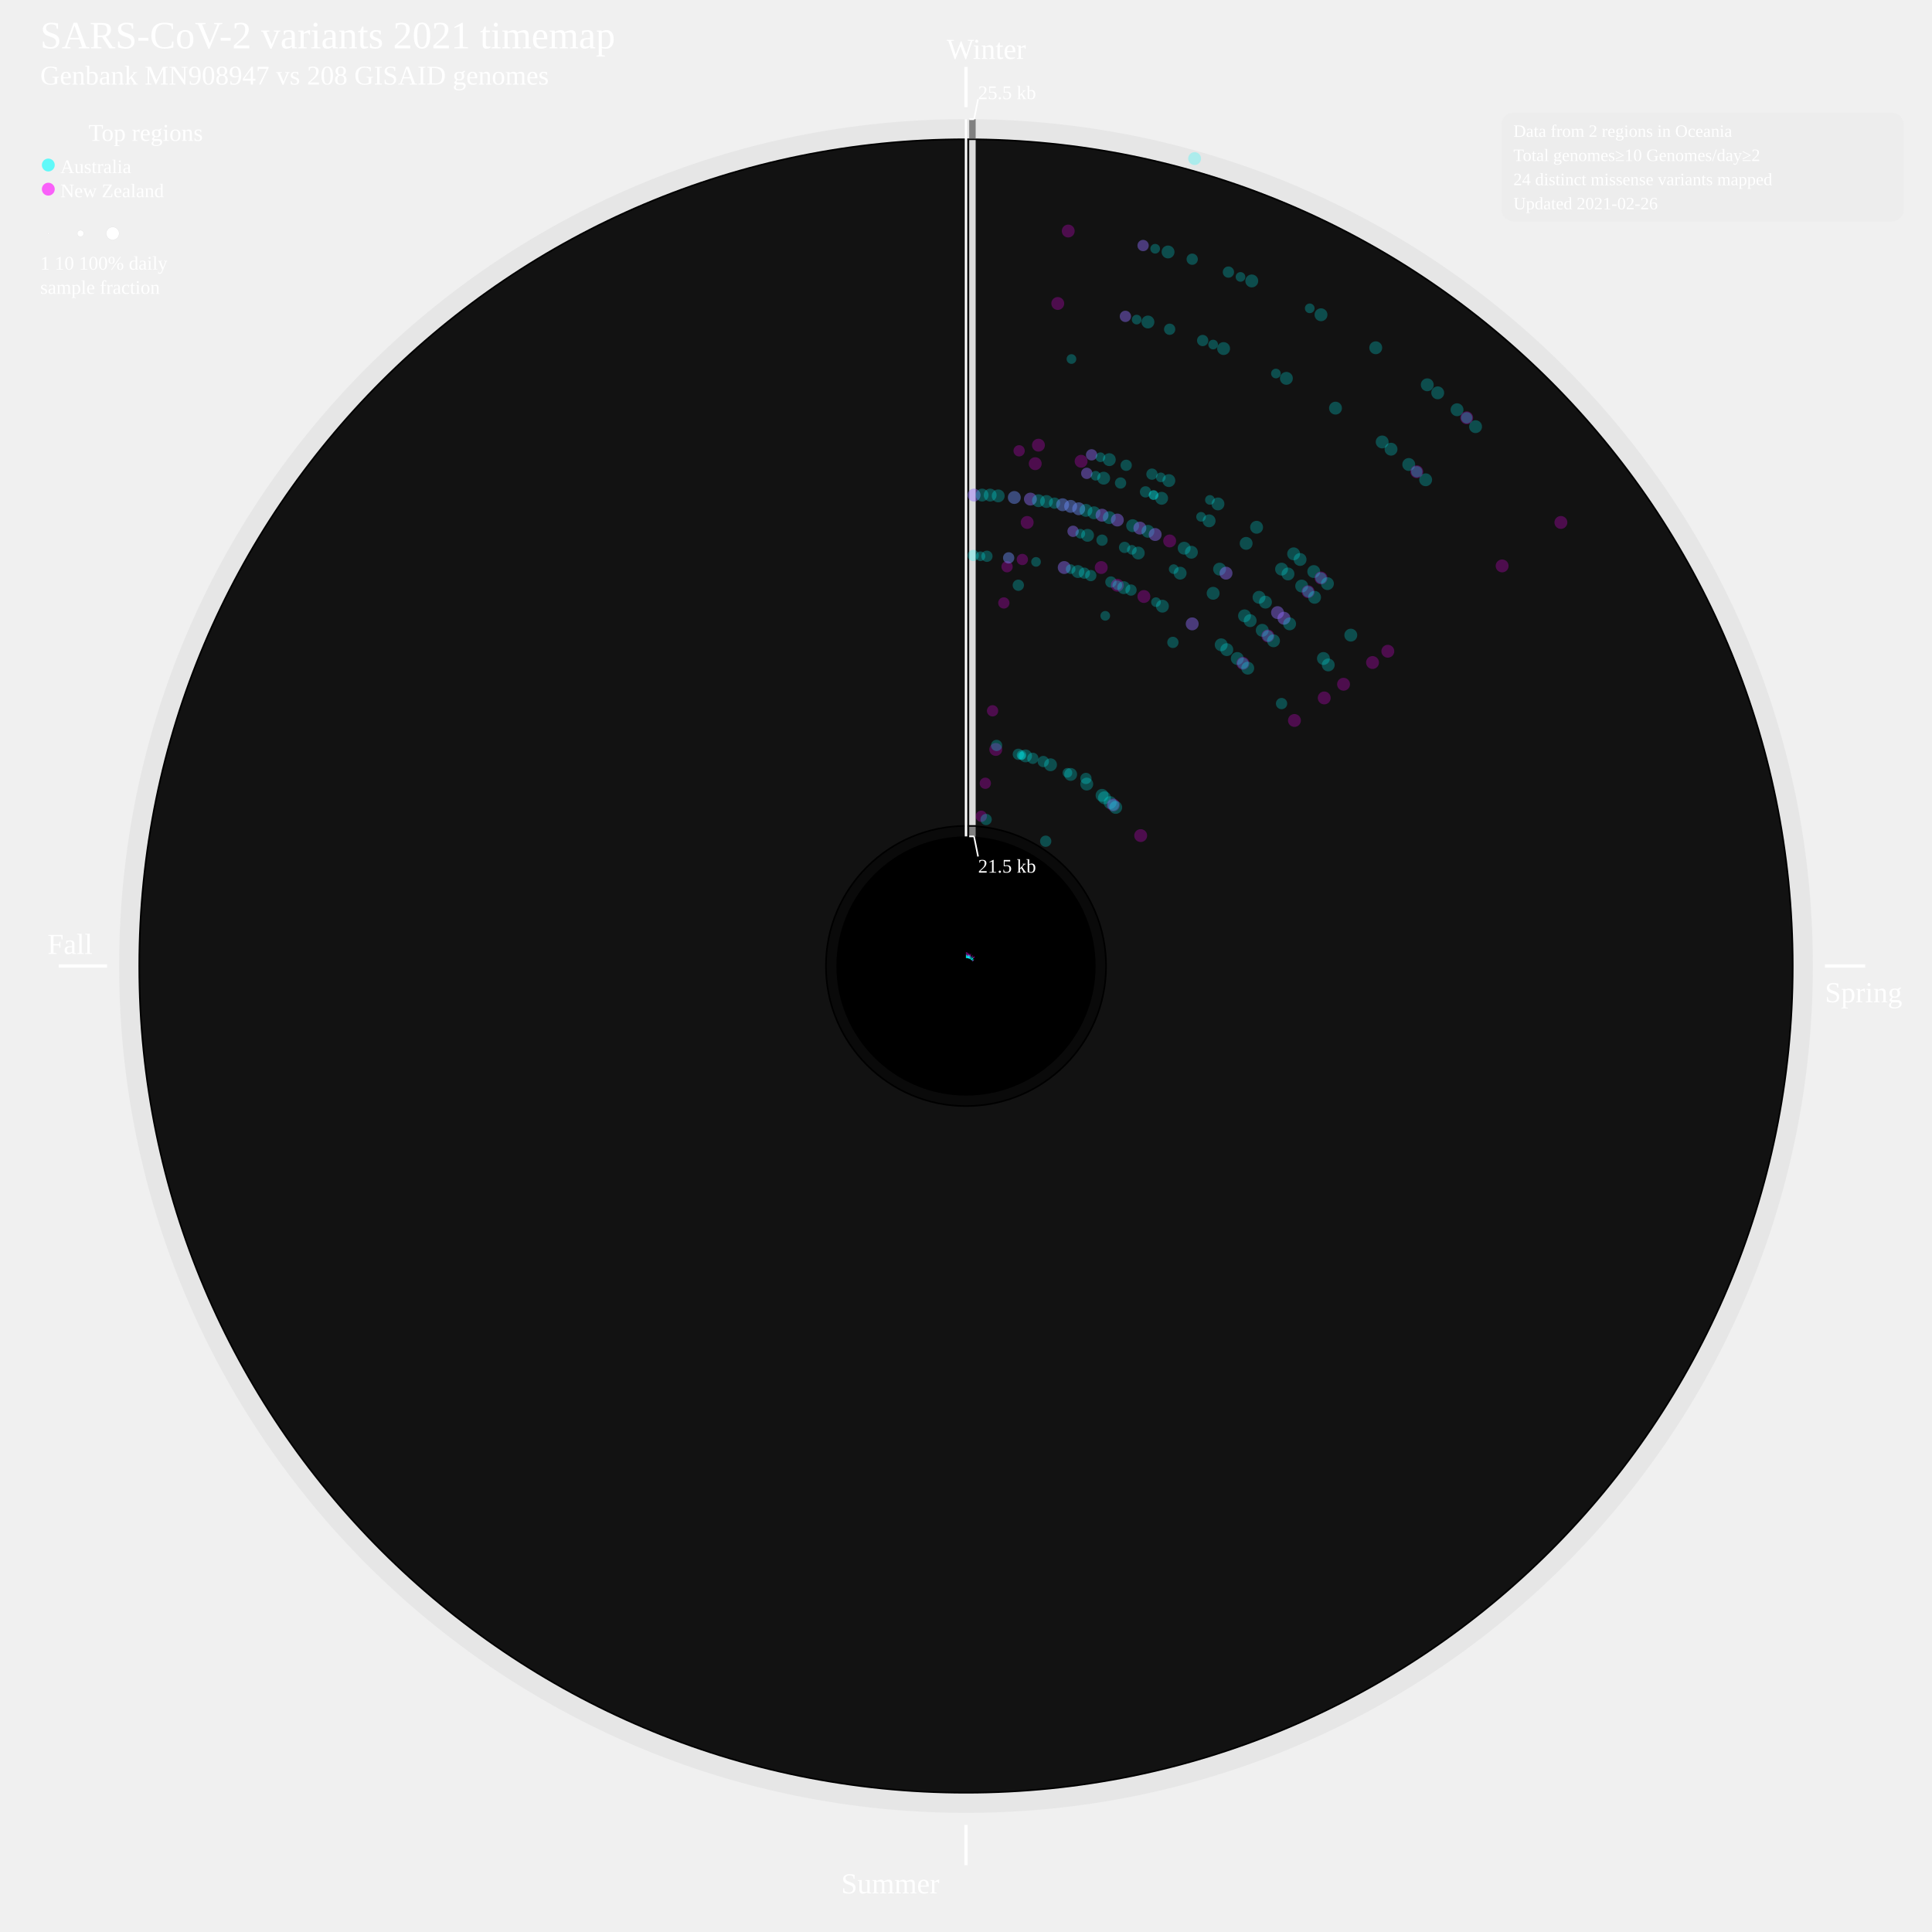
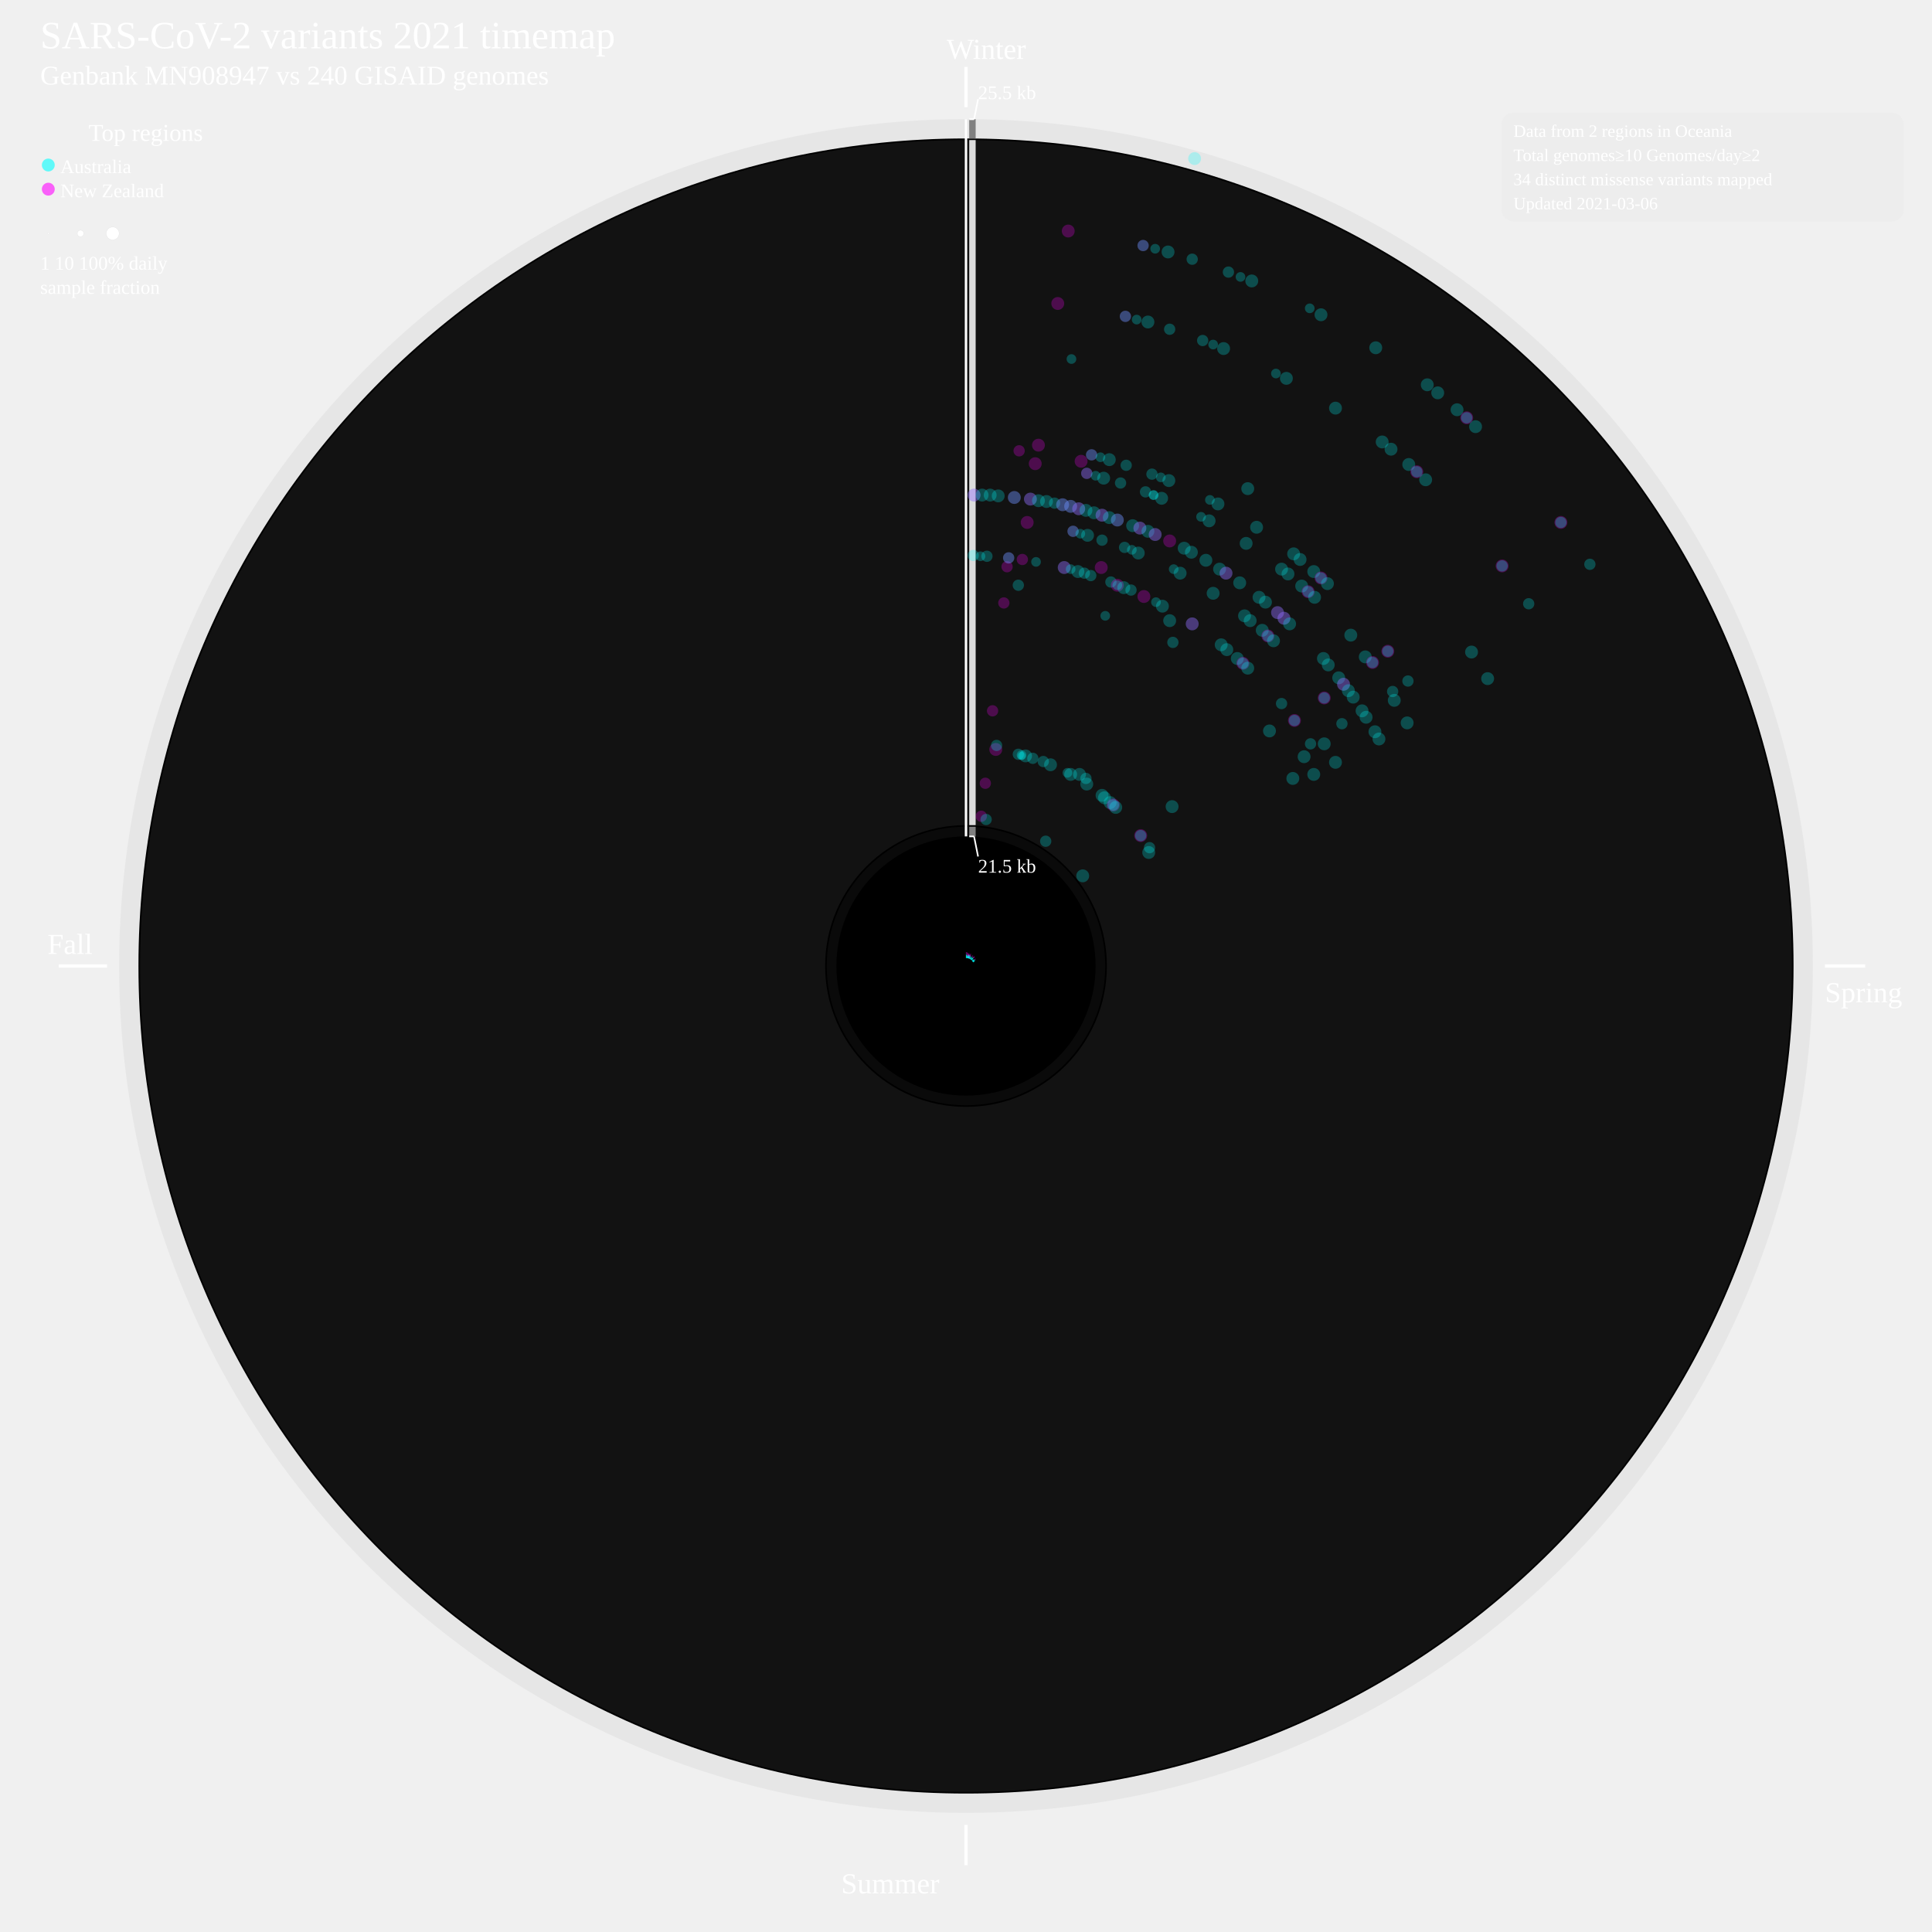
<svg xmlns="http://www.w3.org/2000/svg" width="2400" height="2400" style="background-color:black">
  <defs>
    <style type="text/css">
	.sb {
	stroke-width:0.8;
	stroke-opacity:50%;
	}
	.cv {
	stroke: none;
	fill-opacity:0.25;
	}
	a:link, a:visited {
	cursor: pointer;
	}
	a:hover, a:active {
	outline: dotted 2px yellow;
	}
	g:hover, g:active {
	outline: dotted 2px yellow;
	}
	</style>
  </defs>
  <circle cx="1200" cy="1200" r="1052" style="fill:grey;stroke:black;stroke-width:0;fill-opacity:0.085;" />
  <circle cx="1200" cy="1200" r="1028" style="fill:black;stroke:black;stroke-width:0;fill-opacity:1;" />
  <circle cx="1200" cy="1200" r="1026" style="fill:gainsboro;stroke:black;stroke-width:0;fill-opacity:0.085;" />
  <circle cx="1200" cy="1200" r="175" style="fill:black;stroke:black;stroke-width:0;fill-opacity:1;" />
  <circle cx="1200" cy="1200" r="173" style="fill:grey;stroke:black;stroke-width:0;fill-opacity:0.085;" />
  <circle cx="1200" cy="1200" r="161" style="fill:black;stroke:black;stroke-width:0;fill-opacity:1;" />
  <a href="https://bcgsc.github.io/SARS2_2021">
    <text font-size="4.0em" x="50" y="60" fill="white">SARS-CoV-2 variants 2021 timemap</text>
  </a>
-   <text font-size="2.8em" x="50" y="105" fill="white">Genbank MN908947 vs 208 GISAID genomes</text>
+   <text font-size="2.8em" x="50" y="105" fill="white">Genbank MN908947 vs 240 GISAID genomes</text>
  <line x1="1200" y1="83.131" x2="1200" y2="133.131" style="stroke:white;stroke-width:4" />
  <text font-size="3.0em" x="1176" y="73.131" fill="white">Winter</text>
  <line x1="2267" y1="1200" x2="2317" y2="1200" style="stroke:white;stroke-width:4" />
  <text font-size="3.0em" x="2267" y="1245" fill="white">Spring</text>
  <line x1="1200" y1="2267" x2="1200" y2="2317" style="stroke:white;stroke-width:4" />
  <text font-size="3.0em" x="1045" y="2352" fill="white">Summer</text>
  <line x1="133" y1="1200" x2="73" y2="1200" style="stroke:white;stroke-width:4" />
  <text font-size="3.0em" x="59" y="1185" fill="white">Fall</text>
  <g>
    <line x1="1208" y1="1039" x2="1208" y2="1027" style="stroke:grey;stroke-width:8" />
  </g>
  <g>
    <line x1="1208" y1="1025" x2="1208" y2="174" style="stroke:gainsboro;stroke-width:8" />
  </g>
  <g>
    <line x1="1208" y1="172" x2="1208" y2="148" style="stroke:grey;stroke-width:8" />
  </g>
  <line x1="1200" y1="148.131" x2="1200" y2="1039" style="stroke:white;stroke-width:3" />
  <line x1="1204" y1="148.131" x2="1210" y2="148.131" style="stroke:white;stroke-width:2" />
  <line x1="1210" y1="148.131" x2="1215" y2="123.131" style="stroke:white;stroke-width:2" />
  <line x1="1204" y1="1039" x2="1210" y2="1039" style="stroke:white;stroke-width:2" />
  <line x1="1210" y1="1039" x2="1215" y2="1064" style="stroke:white;stroke-width:2" />
  <text font-size="2.0em" x="1215" y="123.131" fill="white">25.5 kb</text>
  <text font-size="2.0em" x="1215" y="1084" fill="white">21.5 kb</text>
  <text font-size="2.5em" x="110" y="175" fill="white">Top regions</text>
  <circle cx="60" cy="205" r="8" style="fill:cyan;stroke:black;stroke-width:0;fill-opacity:0.6;" />
  <text font-size="2.0em" x="75" y="215" fill="white">Australia</text>
  <circle cx="60" cy="235" r="8" style="fill:fuchsia;stroke:black;stroke-width:0;fill-opacity:0.6;" />
  <text font-size="2.0em" x="75" y="245" fill="white">New Zealand</text>
  <circle cx="60" cy="290" r="1" style="fill:white;stroke:lightgrey;stroke-width:0.2;" />
  <circle cx="100" cy="290" r="4" style="fill:white;stroke:lightgrey;stroke-width:0.2;" />
  <circle cx="140" cy="290" r="8" style="fill:white;stroke:lightgrey;stroke-width:0.2;" />
  <text font-size="2.0em" x="50" y="335" fill="white">1      10        100% daily</text>
  <text font-size="2.0em" x="50" y="365" fill="white">sample fraction</text>
  <g>
    <line x1="1200.2" y1="1190.0" x2="1200.3" y2="1185.0" style="stroke:cyan;" class="sb" />
  </g>
  <g>
    <line x1="1200.3" y1="1185.0" x2="1200.3" y2="1182.8" style="stroke:fuchsia;" class="sb" />
  </g>
  <g>
    <circle cx="1209" cy="690" r="7" style="fill:cyan;" class="cv" />
  </g>
  <g>
    <circle cx="1210" cy="615" r="8" style="fill:cyan;" class="cv" />
  </g>
  <g>
    <circle cx="1210" cy="615" r="8" style="fill:fuchsia;" class="cv" />
  </g>
  <g>
    <line x1="1200.3" y1="1190.0" x2="1200.5" y2="1186.2" style="stroke:cyan;" class="sb" />
  </g>
  <g>
    <circle cx="1218" cy="691" r="6" style="fill:cyan;" class="cv" />
  </g>
  <g>
    <circle cx="1220" cy="615" r="8" style="fill:cyan;" class="cv" />
  </g>
  <g>
    <line x1="1200.5" y1="1190.0" x2="1200.7" y2="1186.5" style="stroke:cyan;" class="sb" />
  </g>
  <g>
    <circle cx="1226" cy="691" r="7" style="fill:cyan;" class="cv" />
  </g>
  <g>
    <circle cx="1230" cy="615" r="8" style="fill:cyan;" class="cv" />
  </g>
  <g>
    <line x1="1200.7" y1="1190.0" x2="1200.9" y2="1186.9" style="stroke:cyan;" class="sb" />
  </g>
  <g>
    <circle cx="1240" cy="616" r="8" style="fill:cyan;" class="cv" />
  </g>
  <g>
    <line x1="1201.0" y1="1190.1" x2="1201.4" y2="1186.9" style="stroke:cyan;" class="sb" />
  </g>
  <g>
    <line x1="1201.4" y1="1186.9" x2="1201.7" y2="1183.1" style="stroke:fuchsia;" class="sb" />
  </g>
  <g>
    <circle cx="1219" cy="1014" r="7" style="fill:fuchsia;" class="cv" />
  </g>
  <g>
    <circle cx="1224" cy="973" r="7" style="fill:fuchsia;" class="cv" />
  </g>
  <g>
    <circle cx="1233" cy="883" r="7" style="fill:fuchsia;" class="cv" />
  </g>
  <g>
    <circle cx="1247" cy="749" r="7" style="fill:fuchsia;" class="cv" />
  </g>
  <g>
    <circle cx="1251" cy="704" r="7" style="fill:fuchsia;" class="cv" />
  </g>
  <g>
    <circle cx="1253" cy="693" r="7" style="fill:fuchsia;" class="cv" />
  </g>
  <g>
    <circle cx="1253" cy="693" r="7" style="fill:cyan;" class="cv" />
  </g>
  <g>
    <circle cx="1260" cy="618" r="8" style="fill:fuchsia;" class="cv" />
  </g>
  <g>
    <circle cx="1260" cy="618" r="8" style="fill:cyan;" class="cv" />
  </g>
  <g>
    <circle cx="1266" cy="560" r="7" style="fill:fuchsia;" class="cv" />
  </g>
  <g>
    <line x1="1201.4" y1="1190.1" x2="1201.8" y2="1187.0" style="stroke:cyan;" class="sb" />
  </g>
  <g>
    <line x1="1201.8" y1="1187.0" x2="1202.2" y2="1183.9" style="stroke:fuchsia;" class="sb" />
  </g>
  <g>
    <circle cx="1225" cy="1018" r="7" style="fill:cyan;" class="cv" />
  </g>
  <g>
    <circle cx="1237" cy="931" r="8" style="fill:fuchsia;" class="cv" />
  </g>
  <g>
    <circle cx="1238" cy="926" r="7" style="fill:cyan;" class="cv" />
  </g>
  <g>
    <circle cx="1265" cy="727" r="7" style="fill:cyan;" class="cv" />
  </g>
  <g>
    <circle cx="1270" cy="695" r="7" style="fill:fuchsia;" class="cv" />
  </g>
  <g>
    <circle cx="1276" cy="649" r="8" style="fill:fuchsia;" class="cv" />
  </g>
  <g>
    <circle cx="1280" cy="620" r="8" style="fill:cyan;" class="cv" />
  </g>
  <g>
    <circle cx="1280" cy="620" r="8" style="fill:fuchsia;" class="cv" />
  </g>
  <g>
    <circle cx="1286" cy="576" r="8" style="fill:fuchsia;" class="cv" />
  </g>
  <g>
    <circle cx="1290" cy="553" r="8" style="fill:fuchsia;" class="cv" />
  </g>
  <g>
    <circle cx="1314" cy="377" r="8" style="fill:fuchsia;" class="cv" />
  </g>
  <g>
    <circle cx="1327" cy="287" r="8" style="fill:fuchsia;" class="cv" />
  </g>
  <g>
    <line x1="1201.5" y1="1190.1" x2="1202.0" y2="1187.0" style="stroke:cyan;" class="sb" />
  </g>
  <g>
    <circle cx="1290" cy="622" r="8" style="fill:cyan;" class="cv" />
  </g>
  <g>
    <line x1="1201.7" y1="1190.1" x2="1202.3" y2="1186.7" style="stroke:cyan;" class="sb" />
  </g>
  <g>
    <circle cx="1287" cy="698" r="6" style="fill:cyan;" class="cv" />
  </g>
  <g>
    <circle cx="1300" cy="623" r="8" style="fill:cyan;" class="cv" />
  </g>
  <g>
    <circle cx="1331" cy="446" r="6" style="fill:cyan;" class="cv" />
  </g>
  <g>
    <line x1="1201.9" y1="1190.2" x2="1202.4" y2="1187.5" style="stroke:cyan;" class="sb" />
  </g>
  <g>
    <circle cx="1310" cy="625" r="7" style="fill:cyan;" class="cv" />
  </g>
  <g>
    <line x1="1202.1" y1="1190.2" x2="1202.5" y2="1188.1" style="stroke:cyan;" class="sb" />
  </g>
  <g>
    <line x1="1202.5" y1="1188.1" x2="1202.9" y2="1186.0" style="stroke:fuchsia;" class="sb" />
  </g>
  <g>
    <circle cx="1320" cy="627" r="8" style="fill:fuchsia;" class="cv" />
  </g>
  <g>
    <circle cx="1320" cy="627" r="8" style="fill:cyan;" class="cv" />
  </g>
  <g>
    <line x1="1202.2" y1="1190.2" x2="1202.7" y2="1188.2" style="stroke:cyan;" class="sb" />
  </g>
  <g>
    <line x1="1202.7" y1="1188.2" x2="1203.3" y2="1185.5" style="stroke:fuchsia;" class="sb" />
  </g>
  <g>
    <circle cx="1330" cy="629" r="8" style="fill:fuchsia;" class="cv" />
  </g>
  <g>
    <circle cx="1330" cy="629" r="8" style="fill:cyan;" class="cv" />
  </g>
  <g>
    <circle cx="1343" cy="573" r="8" style="fill:fuchsia;" class="cv" />
  </g>
  <g>
    <line x1="1202.4" y1="1190.3" x2="1203.1" y2="1187.2" style="stroke:cyan;" class="sb" />
  </g>
  <g>
    <line x1="1203.1" y1="1187.2" x2="1203.9" y2="1184.2" style="stroke:fuchsia;" class="sb" />
  </g>
  <g>
    <circle cx="1265" cy="937" r="7" style="fill:cyan;" class="cv" />
  </g>
  <g>
    <circle cx="1322" cy="705" r="8" style="fill:cyan;" class="cv" />
  </g>
  <g>
    <circle cx="1322" cy="705" r="8" style="fill:fuchsia;" class="cv" />
  </g>
  <g>
+     <circle cx="1333" cy="660" r="7" style="fill:fuchsia;" class="cv" />
+   </g>
+   <g>
    <circle cx="1333" cy="660" r="7" style="fill:cyan;" class="cv" />
  </g>
  <g>
-     <circle cx="1333" cy="660" r="7" style="fill:fuchsia;" class="cv" />
+     <circle cx="1340" cy="632" r="8" style="fill:cyan;" class="cv" />
  </g>
  <g>
    <circle cx="1340" cy="632" r="8" style="fill:fuchsia;" class="cv" />
  </g>
  <g>
-     <circle cx="1340" cy="632" r="8" style="fill:cyan;" class="cv" />
-   </g>
-   <g>
    <circle cx="1350" cy="588" r="7" style="fill:cyan;" class="cv" />
  </g>
  <g>
    <circle cx="1350" cy="588" r="7" style="fill:fuchsia;" class="cv" />
  </g>
  <g>
+     <circle cx="1356" cy="565" r="7" style="fill:fuchsia;" class="cv" />
+   </g>
+   <g>
    <circle cx="1356" cy="565" r="7" style="fill:cyan;" class="cv" />
  </g>
  <g>
-     <circle cx="1356" cy="565" r="7" style="fill:fuchsia;" class="cv" />
+     <circle cx="1398" cy="393" r="7" style="fill:fuchsia;" class="cv" />
  </g>
  <g>
    <circle cx="1398" cy="393" r="7" style="fill:cyan;" class="cv" />
  </g>
  <g>
-     <circle cx="1398" cy="393" r="7" style="fill:fuchsia;" class="cv" />
+     <circle cx="1420" cy="305" r="7" style="fill:fuchsia;" class="cv" />
  </g>
  <g>
    <circle cx="1420" cy="305" r="7" style="fill:cyan;" class="cv" />
  </g>
  <g>
-     <circle cx="1420" cy="305" r="7" style="fill:fuchsia;" class="cv" />
-   </g>
-   <g>
    <line x1="1202.6" y1="1190.3" x2="1203.7" y2="1185.8" style="stroke:cyan;" class="sb" />
  </g>
  <g>
    <circle cx="1269" cy="939" r="5" style="fill:cyan;" class="cv" />
  </g>
  <g>
    <circle cx="1269" cy="938" r="6" style="fill:cyan;" class="cv" />
  </g>
  <g>
    <circle cx="1330" cy="707" r="6" style="fill:cyan;" class="cv" />
  </g>
  <g>
    <circle cx="1342" cy="663" r="6" style="fill:cyan;" class="cv" />
  </g>
  <g>
    <circle cx="1349" cy="634" r="8" style="fill:cyan;" class="cv" />
  </g>
  <g>
    <circle cx="1361" cy="591" r="6" style="fill:cyan;" class="cv" />
  </g>
  <g>
    <circle cx="1367" cy="568" r="6" style="fill:cyan;" class="cv" />
  </g>
  <g>
    <circle cx="1412" cy="397" r="6" style="fill:cyan;" class="cv" />
  </g>
  <g>
    <circle cx="1435" cy="309" r="6" style="fill:cyan;" class="cv" />
  </g>
  <g>
    <line x1="1202.7" y1="1190.4" x2="1203.7" y2="1187.0" style="stroke:cyan;" class="sb" />
  </g>
  <g>
    <circle cx="1274" cy="939" r="8" style="fill:cyan;" class="cv" />
  </g>
  <g>
    <circle cx="1339" cy="710" r="8" style="fill:cyan;" class="cv" />
  </g>
  <g>
    <circle cx="1351" cy="665" r="8" style="fill:cyan;" class="cv" />
  </g>
  <g>
    <circle cx="1359" cy="637" r="8" style="fill:cyan;" class="cv" />
  </g>
  <g>
    <circle cx="1371" cy="594" r="8" style="fill:cyan;" class="cv" />
  </g>
  <g>
    <circle cx="1378" cy="571" r="8" style="fill:cyan;" class="cv" />
  </g>
  <g>
    <circle cx="1426" cy="400" r="8" style="fill:cyan;" class="cv" />
  </g>
  <g>
    <circle cx="1451" cy="313" r="8" style="fill:cyan;" class="cv" />
  </g>
  <g>
    <circle cx="1484" cy="197" r="8" style="fill:cyan;" class="cv" />
  </g>
  <g>
    <line x1="1202.9" y1="1190.4" x2="1203.7" y2="1187.8" style="stroke:cyan;" class="sb" />
  </g>
  <g>
    <line x1="1203.7" y1="1187.8" x2="1204.3" y2="1185.8" style="stroke:fuchsia;" class="sb" />
  </g>
  <g>
    <circle cx="1347" cy="712" r="7" style="fill:cyan;" class="cv" />
  </g>
  <g>
    <circle cx="1369" cy="640" r="8" style="fill:cyan;" class="cv" />
  </g>
  <g>
    <circle cx="1369" cy="640" r="8" style="fill:fuchsia;" class="cv" />
  </g>
  <g>
    <line x1="1203.0" y1="1190.5" x2="1204.3" y2="1186.6" style="stroke:cyan;" class="sb" />
  </g>
  <g>
    <circle cx="1283" cy="942" r="7" style="fill:cyan;" class="cv" />
  </g>
  <g>
    <circle cx="1355" cy="715" r="7" style="fill:cyan;" class="cv" />
  </g>
  <g>
    <circle cx="1369" cy="671" r="7" style="fill:cyan;" class="cv" />
  </g>
  <g>
    <circle cx="1378" cy="643" r="8" style="fill:cyan;" class="cv" />
  </g>
  <g>
    <circle cx="1392" cy="600" r="7" style="fill:cyan;" class="cv" />
  </g>
  <g>
    <circle cx="1399" cy="578" r="7" style="fill:cyan;" class="cv" />
  </g>
  <g>
    <circle cx="1453" cy="409" r="7" style="fill:cyan;" class="cv" />
  </g>
  <g>
    <circle cx="1481" cy="322" r="7" style="fill:cyan;" class="cv" />
  </g>
  <g>
    <line x1="1203.2" y1="1190.5" x2="1203.9" y2="1188.5" style="stroke:cyan;" class="sb" />
  </g>
  <g>
    <line x1="1203.9" y1="1188.5" x2="1204.6" y2="1186.5" style="stroke:fuchsia;" class="sb" />
  </g>
  <g>
    <circle cx="1368" cy="705" r="8" style="fill:fuchsia;" class="cv" />
  </g>
  <g>
+     <circle cx="1388" cy="646" r="8" style="fill:fuchsia;" class="cv" />
+   </g>
+   <g>
    <circle cx="1388" cy="646" r="8" style="fill:cyan;" class="cv" />
  </g>
  <g>
-     <circle cx="1388" cy="646" r="8" style="fill:fuchsia;" class="cv" />
-   </g>
-   <g>
    <line x1="1203.4" y1="1190.6" x2="1204.1" y2="1188.6" style="stroke:cyan;" class="sb" />
  </g>
  <g>
    <line x1="1203.5" y1="1190.6" x2="1204.6" y2="1187.7" style="stroke:cyan;" class="sb" />
  </g>
  <g>
    <circle cx="1296" cy="946" r="7" style="fill:cyan;" class="cv" />
  </g>
  <g>
    <circle cx="1380" cy="723" r="7" style="fill:cyan;" class="cv" />
  </g>
  <g>
    <circle cx="1397" cy="680" r="7" style="fill:cyan;" class="cv" />
  </g>
  <g>
    <circle cx="1407" cy="653" r="8" style="fill:cyan;" class="cv" />
  </g>
  <g>
    <circle cx="1423" cy="611" r="7" style="fill:cyan;" class="cv" />
  </g>
  <g>
    <circle cx="1431" cy="589" r="7" style="fill:cyan;" class="cv" />
  </g>
  <g>
    <circle cx="1494" cy="423" r="7" style="fill:cyan;" class="cv" />
  </g>
  <g>
    <circle cx="1526" cy="338" r="7" style="fill:cyan;" class="cv" />
  </g>
  <g>
    <line x1="1203.7" y1="1190.7" x2="1205.2" y2="1186.9" style="stroke:cyan;" class="sb" />
  </g>
  <g>
    <line x1="1205.2" y1="1186.9" x2="1206.0" y2="1184.9" style="stroke:fuchsia;" class="sb" />
  </g>
  <g>
    <circle cx="1373" cy="765" r="6" style="fill:cyan;" class="cv" />
  </g>
  <g>
    <circle cx="1388" cy="727" r="8" style="fill:fuchsia;" class="cv" />
  </g>
  <g>
    <circle cx="1388" cy="727" r="6" style="fill:cyan;" class="cv" />
  </g>
  <g>
    <circle cx="1406" cy="683" r="6" style="fill:cyan;" class="cv" />
  </g>
  <g>
    <circle cx="1416" cy="656" r="8" style="fill:cyan;" class="cv" />
  </g>
  <g>
    <circle cx="1416" cy="656" r="8" style="fill:fuchsia;" class="cv" />
  </g>
  <g>
    <circle cx="1433" cy="615" r="6" style="fill:cyan;" class="cv" />
  </g>
  <g>
    <circle cx="1433" cy="615" r="6" style="fill:cyan;" class="cv" />
  </g>
  <g>
    <circle cx="1442" cy="593" r="6" style="fill:cyan;" class="cv" />
  </g>
  <g>
    <circle cx="1507" cy="428" r="6" style="fill:cyan;" class="cv" />
  </g>
  <g>
    <circle cx="1541" cy="344" r="6" style="fill:cyan;" class="cv" />
  </g>
  <g>
    <line x1="1203.9" y1="1190.8" x2="1205.1" y2="1187.9" style="stroke:cyan;" class="sb" />
  </g>
  <g>
    <circle cx="1305" cy="950" r="8" style="fill:cyan;" class="cv" />
  </g>
  <g>
    <circle cx="1396" cy="730" r="8" style="fill:cyan;" class="cv" />
  </g>
  <g>
    <circle cx="1414" cy="687" r="8" style="fill:cyan;" class="cv" />
  </g>
  <g>
    <circle cx="1426" cy="660" r="8" style="fill:cyan;" class="cv" />
  </g>
  <g>
    <circle cx="1443" cy="619" r="8" style="fill:cyan;" class="cv" />
  </g>
  <g>
    <circle cx="1452" cy="597" r="8" style="fill:cyan;" class="cv" />
  </g>
  <g>
    <circle cx="1520" cy="433" r="8" style="fill:cyan;" class="cv" />
  </g>
  <g>
    <circle cx="1555" cy="349" r="8" style="fill:cyan;" class="cv" />
  </g>
  <g>
    <line x1="1204.0" y1="1190.8" x2="1205.1" y2="1188.4" style="stroke:cyan;" class="sb" />
  </g>
  <g>
    <line x1="1205.1" y1="1188.4" x2="1206.0" y2="1186.4" style="stroke:fuchsia;" class="sb" />
  </g>
  <g>
    <circle cx="1405" cy="733" r="7" style="fill:cyan;" class="cv" />
  </g>
  <g>
    <circle cx="1435" cy="664" r="8" style="fill:cyan;" class="cv" />
  </g>
  <g>
    <circle cx="1435" cy="664" r="8" style="fill:fuchsia;" class="cv" />
  </g>
  <g>
    <line x1="1204.3" y1="1191.0" x2="1205.3" y2="1189.0" style="stroke:fuchsia;" class="sb" />
  </g>
  <g>
    <circle cx="1421" cy="741" r="8" style="fill:fuchsia;" class="cv" />
  </g>
  <g>
    <circle cx="1453" cy="672" r="8" style="fill:fuchsia;" class="cv" />
  </g>
  <g>
    <line x1="1204.6" y1="1191.1" x2="1206.4" y2="1187.8" style="stroke:cyan;" class="sb" />
  </g>
  <g>
    <circle cx="1326" cy="960" r="6" style="fill:cyan;" class="cv" />
  </g>
  <g>
    <circle cx="1436" cy="748" r="6" style="fill:cyan;" class="cv" />
  </g>
  <g>
    <circle cx="1458" cy="707" r="6" style="fill:cyan;" class="cv" />
  </g>
  <g>
    <circle cx="1471" cy="681" r="8" style="fill:cyan;" class="cv" />
  </g>
  <g>
    <circle cx="1492" cy="642" r="6" style="fill:cyan;" class="cv" />
  </g>
  <g>
    <circle cx="1503" cy="621" r="6" style="fill:cyan;" class="cv" />
  </g>
  <g>
    <circle cx="1585" cy="464" r="6" style="fill:cyan;" class="cv" />
  </g>
  <g>
    <circle cx="1627" cy="383" r="6" style="fill:cyan;" class="cv" />
  </g>
  <g>
    <line x1="1204.8" y1="1191.2" x2="1205.8" y2="1189.3" style="stroke:cyan;" class="sb" />
  </g>
  <g>
    <circle cx="1330" cy="962" r="8" style="fill:cyan;" class="cv" />
  </g>
  <g>
    <circle cx="1444" cy="753" r="8" style="fill:cyan;" class="cv" />
  </g>
  <g>
    <circle cx="1466" cy="712" r="8" style="fill:cyan;" class="cv" />
  </g>
  <g>
    <circle cx="1480" cy="686" r="8" style="fill:cyan;" class="cv" />
  </g>
  <g>
    <circle cx="1502" cy="647" r="8" style="fill:cyan;" class="cv" />
  </g>
  <g>
    <circle cx="1513" cy="626" r="8" style="fill:cyan;" class="cv" />
  </g>
  <g>
    <circle cx="1598" cy="470" r="8" style="fill:cyan;" class="cv" />
  </g>
  <g>
    <circle cx="1641" cy="391" r="8" style="fill:cyan;" class="cv" />
  </g>
  <g>
+     <line x1="1205.1" y1="1191.4" x2="1206.2" y2="1189.5" style="stroke:cyan;" class="sb" />
+   </g>
+   <g>
+     <circle cx="1341" cy="962" r="8" style="fill:cyan;" class="cv" />
+   </g>
+   <g>
+     <circle cx="1453" cy="771" r="8" style="fill:cyan;" class="cv" />
+   </g>
+   <g>
+     <circle cx="1498" cy="696" r="8" style="fill:cyan;" class="cv" />
+   </g>
+   <g>
+     <circle cx="1550" cy="607" r="8" style="fill:cyan;" class="cv" />
+   </g>
+   <g>
    <line x1="1205.4" y1="1191.6" x2="1206.8" y2="1189.3" style="stroke:cyan;" class="sb" />
  </g>
  <g>
    <circle cx="1299" cy="1045" r="7" style="fill:cyan;" class="cv" />
  </g>
  <g>
    <circle cx="1349" cy="967" r="7" style="fill:cyan;" class="cv" />
  </g>
  <g>
    <circle cx="1457" cy="798" r="7" style="fill:cyan;" class="cv" />
  </g>
  <g>
    <circle cx="1515" cy="707" r="8" style="fill:cyan;" class="cv" />
  </g>
  <g>
    <line x1="1205.5" y1="1191.7" x2="1207.5" y2="1188.7" style="stroke:cyan;" class="sb" />
  </g>
  <g>
    <line x1="1207.5" y1="1188.7" x2="1208.6" y2="1187.0" style="stroke:fuchsia;" class="sb" />
  </g>
  <g>
    <circle cx="1350" cy="974" r="8" style="fill:cyan;" class="cv" />
  </g>
  <g>
    <circle cx="1481" cy="775" r="8" style="fill:cyan;" class="cv" />
  </g>
  <g>
    <circle cx="1481" cy="775" r="8" style="fill:fuchsia;" class="cv" />
  </g>
  <g>
    <circle cx="1507" cy="737" r="8" style="fill:cyan;" class="cv" />
  </g>
  <g>
    <circle cx="1523" cy="712" r="8" style="fill:cyan;" class="cv" />
  </g>
  <g>
    <circle cx="1523" cy="712" r="8" style="fill:fuchsia;" class="cv" />
  </g>
  <g>
    <circle cx="1548" cy="675" r="8" style="fill:cyan;" class="cv" />
  </g>
  <g>
    <circle cx="1561" cy="655" r="8" style="fill:cyan;" class="cv" />
  </g>
  <g>
    <circle cx="1659" cy="507" r="8" style="fill:cyan;" class="cv" />
  </g>
  <g>
    <circle cx="1709" cy="432" r="8" style="fill:cyan;" class="cv" />
  </g>
  <g>
+     <line x1="1205.8" y1="1191.9" x2="1207.4" y2="1189.7" style="stroke:cyan;" class="sb" />
+   </g>
+   <g>
+     <circle cx="1540" cy="724" r="8" style="fill:cyan;" class="cv" />
+   </g>
+   <g>
    <line x1="1206.2" y1="1192.2" x2="1208.2" y2="1189.7" style="stroke:cyan;" class="sb" />
  </g>
  <g>
    <circle cx="1369" cy="988" r="8" style="fill:cyan;" class="cv" />
  </g>
  <g>
    <circle cx="1517" cy="801" r="8" style="fill:cyan;" class="cv" />
  </g>
  <g>
    <circle cx="1546" cy="765" r="8" style="fill:cyan;" class="cv" />
  </g>
  <g>
    <circle cx="1564" cy="742" r="8" style="fill:cyan;" class="cv" />
  </g>
  <g>
    <circle cx="1592" cy="707" r="8" style="fill:cyan;" class="cv" />
  </g>
  <g>
    <circle cx="1607" cy="688" r="8" style="fill:cyan;" class="cv" />
  </g>
  <g>
    <circle cx="1717" cy="549" r="8" style="fill:cyan;" class="cv" />
  </g>
  <g>
    <circle cx="1773" cy="478" r="8" style="fill:cyan;" class="cv" />
  </g>
  <g>
    <line x1="1206.4" y1="1192.3" x2="1208.4" y2="1189.8" style="stroke:cyan;" class="sb" />
  </g>
  <g>
    <circle cx="1372" cy="991" r="8" style="fill:cyan;" class="cv" />
  </g>
  <g>
    <circle cx="1524" cy="807" r="8" style="fill:cyan;" class="cv" />
  </g>
  <g>
    <circle cx="1553" cy="771" r="8" style="fill:cyan;" class="cv" />
  </g>
  <g>
    <circle cx="1572" cy="748" r="8" style="fill:cyan;" class="cv" />
  </g>
  <g>
    <circle cx="1600" cy="713" r="8" style="fill:cyan;" class="cv" />
  </g>
  <g>
    <circle cx="1615" cy="695" r="8" style="fill:cyan;" class="cv" />
  </g>
  <g>
    <circle cx="1728" cy="558" r="8" style="fill:cyan;" class="cv" />
  </g>
  <g>
    <circle cx="1786" cy="488" r="8" style="fill:cyan;" class="cv" />
  </g>
  <g>
    <line x1="1206.6" y1="1192.5" x2="1208.7" y2="1190.1" style="stroke:cyan;" class="sb" />
  </g>
  <g>
    <line x1="1208.7" y1="1190.1" x2="1210.1" y2="1188.5" style="stroke:fuchsia;" class="sb" />
  </g>
  <g>
    <circle cx="1379" cy="997" r="8" style="fill:cyan;" class="cv" />
  </g>
  <g>
    <circle cx="1537" cy="818" r="8" style="fill:cyan;" class="cv" />
  </g>
  <g>
    <circle cx="1568" cy="783" r="8" style="fill:cyan;" class="cv" />
  </g>
  <g>
    <circle cx="1587" cy="761" r="8" style="fill:cyan;" class="cv" />
  </g>
  <g>
    <circle cx="1587" cy="761" r="8" style="fill:fuchsia;" class="cv" />
  </g>
  <g>
    <circle cx="1617" cy="728" r="8" style="fill:cyan;" class="cv" />
  </g>
  <g>
    <circle cx="1632" cy="710" r="8" style="fill:cyan;" class="cv" />
  </g>
  <g>
    <circle cx="1750" cy="577" r="8" style="fill:cyan;" class="cv" />
  </g>
  <g>
    <circle cx="1810" cy="509" r="8" style="fill:cyan;" class="cv" />
  </g>
  <g>
    <line x1="1206.7" y1="1192.6" x2="1209.1" y2="1190.0" style="stroke:cyan;" class="sb" />
  </g>
  <g>
    <line x1="1209.1" y1="1190.0" x2="1210.6" y2="1188.4" style="stroke:fuchsia;" class="sb" />
  </g>
  <g>
    <circle cx="1383" cy="1000" r="8" style="fill:fuchsia;" class="cv" />
  </g>
  <g>
    <circle cx="1383" cy="1000" r="7" style="fill:cyan;" class="cv" />
  </g>
  <g>
    <circle cx="1544" cy="824" r="8" style="fill:fuchsia;" class="cv" />
  </g>
  <g>
    <circle cx="1544" cy="824" r="7" style="fill:cyan;" class="cv" />
  </g>
  <g>
    <circle cx="1575" cy="790" r="8" style="fill:fuchsia;" class="cv" />
  </g>
  <g>
    <circle cx="1575" cy="790" r="7" style="fill:cyan;" class="cv" />
  </g>
  <g>
    <circle cx="1595" cy="768" r="8" style="fill:cyan;" class="cv" />
  </g>
  <g>
    <circle cx="1595" cy="768" r="8" style="fill:fuchsia;" class="cv" />
  </g>
  <g>
    <circle cx="1625" cy="735" r="8" style="fill:fuchsia;" class="cv" />
  </g>
  <g>
    <circle cx="1625" cy="735" r="7" style="fill:cyan;" class="cv" />
  </g>
  <g>
    <circle cx="1641" cy="718" r="8" style="fill:fuchsia;" class="cv" />
  </g>
  <g>
    <circle cx="1641" cy="718" r="7" style="fill:cyan;" class="cv" />
  </g>
  <g>
    <circle cx="1760" cy="586" r="8" style="fill:fuchsia;" class="cv" />
  </g>
  <g>
    <circle cx="1760" cy="586" r="7" style="fill:cyan;" class="cv" />
  </g>
  <g>
    <circle cx="1822" cy="519" r="8" style="fill:fuchsia;" class="cv" />
  </g>
  <g>
    <circle cx="1822" cy="519" r="7" style="fill:cyan;" class="cv" />
  </g>
  <g>
    <line x1="1206.9" y1="1192.7" x2="1208.3" y2="1191.2" style="stroke:cyan;" class="sb" />
  </g>
  <g>
    <circle cx="1386" cy="1003" r="8" style="fill:cyan;" class="cv" />
  </g>
  <g>
    <circle cx="1550" cy="830" r="8" style="fill:cyan;" class="cv" />
  </g>
  <g>
    <circle cx="1582" cy="796" r="8" style="fill:cyan;" class="cv" />
  </g>
  <g>
    <circle cx="1602" cy="775" r="8" style="fill:cyan;" class="cv" />
  </g>
  <g>
    <circle cx="1633" cy="742" r="8" style="fill:cyan;" class="cv" />
  </g>
  <g>
    <circle cx="1649" cy="725" r="8" style="fill:cyan;" class="cv" />
  </g>
  <g>
    <circle cx="1771" cy="596" r="8" style="fill:cyan;" class="cv" />
  </g>
  <g>
    <circle cx="1833" cy="530" r="8" style="fill:cyan;" class="cv" />
  </g>
  <g>
    <line x1="1207.6" y1="1193.5" x2="1209.2" y2="1192.1" style="stroke:cyan;" class="sb" />
  </g>
  <g>
    <circle cx="1644" cy="818" r="8" style="fill:cyan;" class="cv" />
  </g>
  <g>
    <circle cx="1678" cy="789" r="8" style="fill:cyan;" class="cv" />
  </g>
  <g>
    <line x1="1207.7" y1="1193.6" x2="1209.8" y2="1191.9" style="stroke:cyan;" class="sb" />
  </g>
  <g>
    <circle cx="1592" cy="874" r="7" style="fill:cyan;" class="cv" />
  </g>
  <g>
    <circle cx="1650" cy="826" r="8" style="fill:cyan;" class="cv" />
  </g>
  <g>
-     <line x1="1208.0" y1="1194.0" x2="1209.7" y2="1192.7" style="stroke:fuchsia;" class="sb" />
+     <line x1="1207.9" y1="1193.9" x2="1209.6" y2="1192.6" style="stroke:cyan;" class="sb" />
+   </g>
+   <g>
+     <circle cx="1345" cy="1088" r="8" style="fill:cyan;" class="cv" />
+   </g>
+   <g>
+     <circle cx="1456" cy="1002" r="8" style="fill:cyan;" class="cv" />
+   </g>
+   <g>
+     <circle cx="1577" cy="908" r="8" style="fill:cyan;" class="cv" />
+   </g>
+   <g>
+     <circle cx="1663" cy="842" r="8" style="fill:cyan;" class="cv" />
+   </g>
+   <g>
+     <circle cx="1696" cy="816" r="8" style="fill:cyan;" class="cv" />
+   </g>
+   <g>
+     <line x1="1208.0" y1="1194.0" x2="1210.2" y2="1192.4" style="stroke:cyan;" class="sb" />
+   </g>
+   <g>
+     <line x1="1210.2" y1="1192.4" x2="1211.9" y2="1191.1" style="stroke:fuchsia;" class="sb" />
  </g>
  <g>
    <circle cx="1417" cy="1038" r="8" style="fill:fuchsia;" class="cv" />
  </g>
  <g>
+     <circle cx="1417" cy="1038" r="7" style="fill:cyan;" class="cv" />
+   </g>
+   <g>
    <circle cx="1608" cy="895" r="8" style="fill:fuchsia;" class="cv" />
  </g>
  <g>
+     <circle cx="1608" cy="895" r="7" style="fill:cyan;" class="cv" />
+   </g>
+   <g>
    <circle cx="1645" cy="867" r="8" style="fill:fuchsia;" class="cv" />
  </g>
  <g>
+     <circle cx="1645" cy="867" r="7" style="fill:cyan;" class="cv" />
+   </g>
+   <g>
+     <circle cx="1669" cy="850" r="8" style="fill:cyan;" class="cv" />
+   </g>
+   <g>
    <circle cx="1669" cy="850" r="8" style="fill:fuchsia;" class="cv" />
  </g>
  <g>
    <circle cx="1705" cy="823" r="8" style="fill:fuchsia;" class="cv" />
  </g>
  <g>
+     <circle cx="1705" cy="823" r="7" style="fill:cyan;" class="cv" />
+   </g>
+   <g>
    <circle cx="1724" cy="809" r="8" style="fill:fuchsia;" class="cv" />
  </g>
  <g>
+     <circle cx="1724" cy="809" r="7" style="fill:cyan;" class="cv" />
+   </g>
+   <g>
    <circle cx="1866" cy="703" r="8" style="fill:fuchsia;" class="cv" />
  </g>
  <g>
+     <circle cx="1866" cy="703" r="7" style="fill:cyan;" class="cv" />
+   </g>
+   <g>
    <circle cx="1939" cy="649" r="8" style="fill:fuchsia;" class="cv" />
+   </g>
+   <g>
+     <circle cx="1939" cy="649" r="7" style="fill:cyan;" class="cv" />
+   </g>
+   <g>
+     <line x1="1208.1" y1="1194.2" x2="1210.3" y2="1192.6" style="stroke:cyan;" class="sb" />
+   </g>
+   <g>
+     <circle cx="1675" cy="858" r="8" style="fill:cyan;" class="cv" />
+   </g>
+   <g>
+     <line x1="1208.2" y1="1194.3" x2="1210.0" y2="1193.1" style="stroke:cyan;" class="sb" />
+   </g>
+   <g>
+     <circle cx="1681" cy="866" r="8" style="fill:cyan;" class="cv" />
+   </g>
+   <g>
+     <line x1="1208.4" y1="1194.6" x2="1211.6" y2="1192.5" style="stroke:cyan;" class="sb" />
+   </g>
+   <g>
+     <circle cx="1428" cy="1053" r="7" style="fill:cyan;" class="cv" />
+   </g>
+   <g>
+     <circle cx="1628" cy="924" r="7" style="fill:cyan;" class="cv" />
+   </g>
+   <g>
+     <circle cx="1667" cy="899" r="7" style="fill:cyan;" class="cv" />
+   </g>
+   <g>
+     <circle cx="1692" cy="883" r="8" style="fill:cyan;" class="cv" />
+   </g>
+   <g>
+     <circle cx="1730" cy="859" r="7" style="fill:cyan;" class="cv" />
+   </g>
+   <g>
+     <circle cx="1749" cy="846" r="7" style="fill:cyan;" class="cv" />
+   </g>
+   <g>
+     <circle cx="1899" cy="750" r="7" style="fill:cyan;" class="cv" />
+   </g>
+   <g>
+     <circle cx="1975" cy="701" r="7" style="fill:cyan;" class="cv" />
+   </g>
+   <g>
+     <line x1="1208.5" y1="1194.7" x2="1210.3" y2="1193.6" style="stroke:cyan;" class="sb" />
+   </g>
+   <g>
+     <circle cx="1427" cy="1059" r="8" style="fill:cyan;" class="cv" />
+   </g>
+   <g>
+     <circle cx="1620" cy="940" r="8" style="fill:cyan;" class="cv" />
+   </g>
+   <g>
+     <circle cx="1645" cy="924" r="8" style="fill:cyan;" class="cv" />
+   </g>
+   <g>
+     <circle cx="1697" cy="891" r="8" style="fill:cyan;" class="cv" />
+   </g>
+   <g>
+     <circle cx="1732" cy="870" r="8" style="fill:cyan;" class="cv" />
+   </g>
+   <g>
+     <circle cx="1828" cy="810" r="8" style="fill:cyan;" class="cv" />
+   </g>
+   <g>
+     <line x1="1208.7" y1="1195.0" x2="1210.5" y2="1194.0" style="stroke:cyan;" class="sb" />
+   </g>
+   <g>
+     <circle cx="1606" cy="967" r="8" style="fill:cyan;" class="cv" />
+   </g>
+   <g>
+     <circle cx="1708" cy="909" r="8" style="fill:cyan;" class="cv" />
+   </g>
+   <g>
+     <line x1="1208.8" y1="1195.2" x2="1210.6" y2="1194.1" style="stroke:cyan;" class="sb" />
+   </g>
+   <g>
+     <circle cx="1632" cy="962" r="8" style="fill:cyan;" class="cv" />
+   </g>
+   <g>
+     <circle cx="1659" cy="947" r="8" style="fill:cyan;" class="cv" />
+   </g>
+   <g>
+     <circle cx="1713" cy="918" r="8" style="fill:cyan;" class="cv" />
+   </g>
+   <g>
+     <circle cx="1748" cy="898" r="8" style="fill:cyan;" class="cv" />
+   </g>
+   <g>
+     <circle cx="1848" cy="843" r="8" style="fill:cyan;" class="cv" />
  </g>
  <rect x="1865" y="140" width="500" height="135" rx="15" style="fill:gainsboro;stroke-width:0;fill-opacity:0.15;" />
  <text font-size="1.8em" x="1880" y="170" fill="white">Data from 2 regions in Oceania</text>
  <text font-size="1.8em" x="1880" y="200" fill="white">Total genomes≥10  Genomes/day≥2</text>
-   <text font-size="1.8em" x="1880" y="230" fill="white">24 distinct missense variants mapped</text>
-   <text font-size="1.8em" x="1880" y="260" fill="white">Updated 2021-02-26</text>
+   <text font-size="1.8em" x="1880" y="230" fill="white">34 distinct missense variants mapped</text>
+   <text font-size="1.8em" x="1880" y="260" fill="white">Updated 2021-03-06</text>
</svg>
